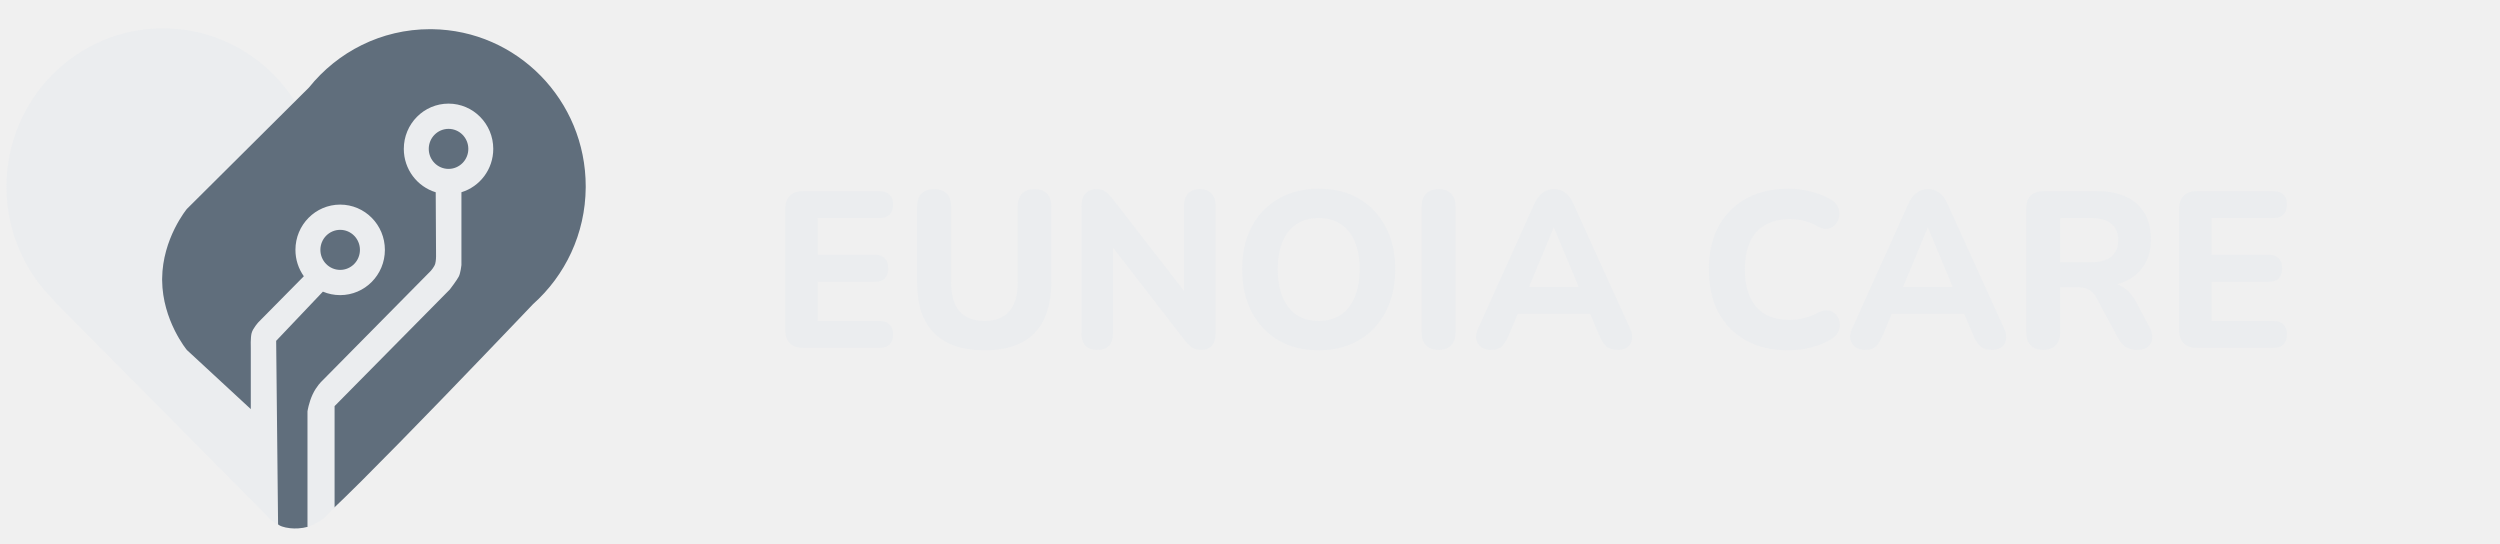
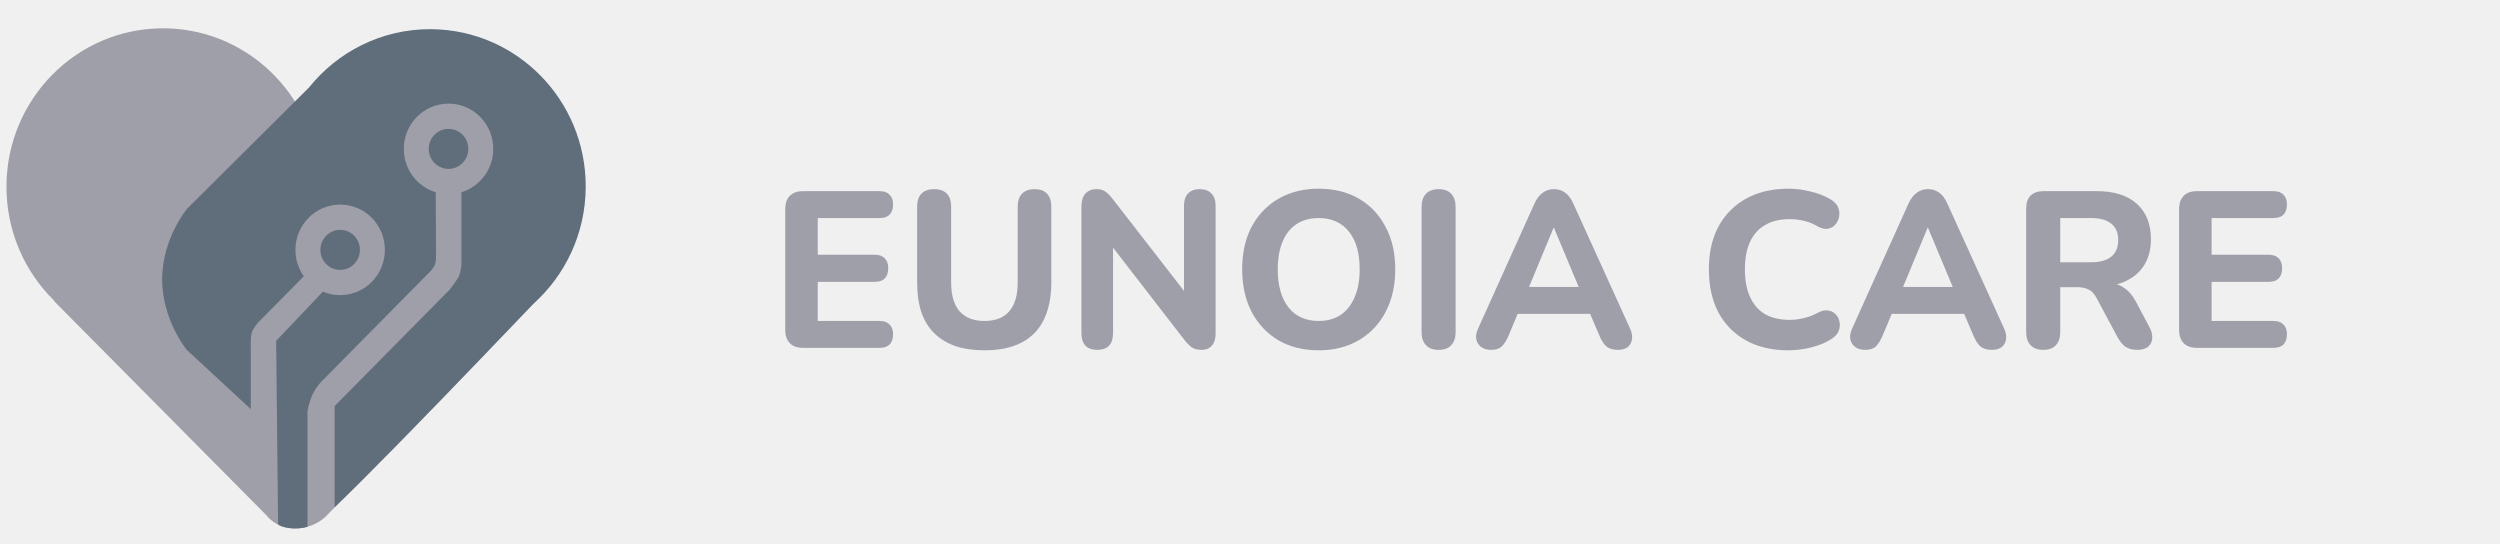
<svg xmlns="http://www.w3.org/2000/svg" width="161" height="35" viewBox="0 0 161 35" fill="none">
-   <g clip-path="url(#clip0_409_236)">
-     <path d="M10.497 1.823C15.354 1.823 19.408 5.3 20.364 9.929L30.658 4.178L34.535 19.371L20.965 33.274C20.965 33.274 20.25 34.031 18.999 34.031C17.748 34.031 17.164 33.19 17.164 33.19L3.462 19.371L3.486 19.358C1.593 17.503 0.416 14.904 0.416 12.027C0.416 6.391 4.929 1.823 10.497 1.823Z" fill="#EBEDEF" />
-     <path d="M27.824 1.88C33.301 1.95 37.72 6.453 37.72 11.999L37.72 12.07C37.7 15.064 36.39 17.75 34.325 19.589C34.164 19.758 33.988 19.943 33.798 20.142L33.183 20.786C32.02 22.003 30.509 23.579 28.932 25.211L28.253 25.913C26.549 27.671 24.816 29.444 23.399 30.857L23.12 31.135C22.48 31.77 21.914 32.323 21.456 32.755C21.514 32.694 21.547 32.658 21.547 32.658V26.154L28.969 18.642C28.97 18.641 29.44 18.025 29.55 17.801C29.661 17.577 29.716 17.072 29.716 17.072V12.38C30.902 12.019 31.766 10.906 31.766 9.588C31.766 7.978 30.476 6.673 28.886 6.673C27.295 6.673 26.005 7.978 26.005 9.588C26.005 10.908 26.872 12.022 28.06 12.382L28.082 16.512C28.082 16.512 28.082 16.792 28.027 16.988C27.972 17.184 27.751 17.436 27.75 17.437L20.716 24.557C20.716 24.557 20.384 24.865 20.134 25.398C19.885 25.93 19.802 26.49 19.802 26.491V33.919C19.814 33.92 19.827 33.921 19.84 33.921C19.416 34.04 19.008 34.052 18.68 34.016C18.475 33.994 18.297 33.953 18.163 33.906L18.137 33.896C18.069 33.871 18.008 33.842 17.96 33.809C17.943 33.798 17.925 33.785 17.908 33.768L17.785 21.95L20.795 18.782C21.137 18.926 21.513 19.006 21.907 19.006C23.497 19.006 24.787 17.701 24.787 16.091C24.787 14.481 23.497 13.176 21.907 13.176C20.316 13.176 19.026 14.481 19.026 16.091C19.026 16.726 19.227 17.313 19.567 17.791L16.649 20.744C16.649 20.744 16.289 21.137 16.206 21.445C16.123 21.754 16.151 22.398 16.151 22.398V26.346L12.046 22.55L12.038 22.543L12.034 22.538L12.031 22.534L12.03 22.533L12.029 22.532C12.029 22.531 12.028 22.531 12.028 22.531L12.025 22.527L12.011 22.509C12.005 22.502 11.998 22.492 11.989 22.481L11.96 22.442C11.927 22.399 11.883 22.339 11.832 22.266L11.779 22.188C11.639 21.98 11.457 21.685 11.271 21.318L11.234 21.243C10.845 20.453 10.454 19.342 10.442 18.059L10.441 17.998L10.442 17.936C10.454 16.653 10.845 15.542 11.234 14.751L11.271 14.677C11.457 14.309 11.639 14.014 11.779 13.807L11.832 13.729C11.883 13.655 11.927 13.596 11.96 13.552L11.989 13.514C11.998 13.502 12.005 13.493 12.011 13.485L12.025 13.467L12.028 13.464C12.029 13.463 12.029 13.463 12.029 13.463C12.029 13.463 12.029 13.463 12.029 13.463L12.034 13.457L12.036 13.454L12.043 13.447L19.899 5.635C21.737 3.344 24.547 1.879 27.695 1.879L27.824 1.88Z" fill="#606E7C" />
+   <g clip-path="url(#clip0_1_17)">
+     <path d="M10.496 1.823C15.353 1.823 19.408 5.3 20.364 9.929L30.658 4.178L34.535 19.371L20.965 33.274C20.965 33.274 20.249 34.031 18.999 34.031C17.748 34.031 17.164 33.19 17.164 33.19L3.462 19.371L3.485 19.358C1.593 17.503 0.416 14.904 0.416 12.027C0.416 6.391 4.929 1.823 10.496 1.823Z" fill="#9F9FAA" />
+     <path d="M27.824 1.88C33.301 1.95 37.72 6.453 37.72 11.999L37.72 12.07C37.699 15.064 36.39 17.75 34.324 19.589C34.164 19.758 33.987 19.943 33.797 20.142L33.182 20.786C32.019 22.003 30.508 23.579 28.931 25.211L28.252 25.913C26.549 27.671 24.815 29.444 23.399 30.857L23.12 31.135C22.48 31.77 21.914 32.323 21.456 32.755C21.513 32.694 21.547 32.658 21.547 32.658V26.154L28.968 18.642C28.97 18.641 29.439 18.025 29.55 17.801C29.661 17.577 29.716 17.072 29.716 17.072V12.38C30.902 12.019 31.766 10.906 31.766 9.588C31.766 7.978 30.476 6.673 28.886 6.673C27.295 6.673 26.005 7.978 26.005 9.588C26.005 10.908 26.872 12.022 28.06 12.382L28.082 16.512C28.082 16.512 28.082 16.792 28.027 16.988C27.972 17.184 27.751 17.436 27.75 17.437L20.716 24.557C20.716 24.557 20.383 24.865 20.134 25.398C19.885 25.93 19.802 26.49 19.802 26.491V33.919C19.814 33.92 19.827 33.921 19.84 33.921C19.416 34.04 19.008 34.052 18.68 34.016C18.475 33.994 18.297 33.953 18.163 33.906L18.137 33.896C18.069 33.871 18.007 33.842 17.96 33.809C17.943 33.798 17.925 33.785 17.908 33.768L17.785 21.95L20.795 18.782C21.137 18.926 21.513 19.006 21.907 19.006C23.497 19.006 24.787 17.701 24.787 16.091C24.787 14.481 23.497 13.176 21.907 13.176C20.316 13.176 19.026 14.481 19.026 16.091C19.026 16.726 19.227 17.313 19.567 17.791L16.649 20.744C16.649 20.744 16.289 21.137 16.206 21.445C16.123 21.754 16.151 22.398 16.151 22.398V26.346L12.046 22.55L12.038 22.543L12.034 22.538L12.031 22.534L12.03 22.533L12.029 22.532C12.028 22.531 12.028 22.531 12.028 22.531L12.025 22.527L12.011 22.509C12.005 22.502 11.997 22.492 11.989 22.481L11.959 22.442C11.926 22.399 11.883 22.339 11.832 22.266L11.778 22.188C11.639 21.98 11.456 21.685 11.271 21.318L11.234 21.243C10.845 20.453 10.454 19.342 10.441 18.059L10.441 17.998L10.441 17.936C10.454 16.653 10.845 15.542 11.234 14.751L11.271 14.677C11.456 14.309 11.639 14.014 11.778 13.807L11.832 13.729C11.883 13.655 11.926 13.596 11.959 13.552L11.989 13.514C11.997 13.502 12.005 13.493 12.011 13.485L12.025 13.467L12.028 13.464C12.028 13.463 12.029 13.463 12.029 13.463C12.029 13.463 12.029 13.463 12.029 13.463L12.034 13.457L12.036 13.454L12.043 13.447L19.899 5.635C21.737 3.344 24.547 1.879 27.695 1.879L27.824 1.88Z" fill="#606E7C" />
    <path d="M21.907 14.802C22.61 14.802 23.18 15.379 23.18 16.091C23.18 16.803 22.61 17.381 21.907 17.381C21.203 17.381 20.633 16.803 20.633 16.091C20.633 15.379 21.203 14.802 21.907 14.802Z" fill="#606E7C" />
-     <path d="M28.886 8.299C29.589 8.299 30.16 8.876 30.16 9.588C30.16 10.3 29.589 10.877 28.886 10.877C28.182 10.877 27.612 10.3 27.612 9.588C27.612 8.876 28.182 8.299 28.886 8.299Z" fill="#606E7C" />
-     <path d="M51.715 22.402C51.347 22.402 51.065 22.302 50.867 22.102C50.669 21.901 50.57 21.615 50.57 21.243V13.469C50.57 13.097 50.669 12.811 50.867 12.61C51.065 12.41 51.347 12.31 51.715 12.31H56.651C56.934 12.31 57.146 12.386 57.288 12.539C57.439 12.682 57.514 12.892 57.514 13.169C57.514 13.455 57.439 13.674 57.288 13.827C57.146 13.97 56.934 14.042 56.651 14.042H52.663V16.404H56.326C56.618 16.404 56.835 16.48 56.977 16.633C57.127 16.776 57.203 16.991 57.203 17.277C57.203 17.564 57.127 17.783 56.977 17.936C56.835 18.079 56.618 18.151 56.326 18.151H52.663V20.67H56.651C56.934 20.67 57.146 20.746 57.288 20.899C57.439 21.042 57.514 21.252 57.514 21.529C57.514 21.815 57.439 22.035 57.288 22.188C57.146 22.331 56.934 22.402 56.651 22.402H51.715ZM63.404 22.56C62.697 22.56 62.07 22.469 61.523 22.288C60.986 22.097 60.533 21.82 60.166 21.457C59.798 21.095 59.52 20.641 59.331 20.097C59.152 19.544 59.062 18.904 59.062 18.179V13.312C59.062 12.94 59.157 12.658 59.345 12.467C59.534 12.276 59.807 12.181 60.166 12.181C60.514 12.181 60.783 12.276 60.972 12.467C61.16 12.658 61.255 12.94 61.255 13.312V18.193C61.255 19.014 61.438 19.635 61.806 20.055C62.174 20.465 62.707 20.67 63.404 20.67C64.102 20.67 64.63 20.465 64.989 20.055C65.356 19.635 65.54 19.014 65.54 18.193V13.312C65.54 12.94 65.634 12.658 65.823 12.467C66.012 12.276 66.28 12.181 66.629 12.181C66.978 12.181 67.242 12.276 67.421 12.467C67.61 12.658 67.704 12.94 67.704 13.312V18.179C67.704 19.143 67.539 19.954 67.209 20.613C66.888 21.262 66.408 21.748 65.766 22.073C65.135 22.398 64.347 22.56 63.404 22.56ZM70.662 22.531C70.332 22.531 70.078 22.441 69.899 22.259C69.729 22.068 69.644 21.801 69.644 21.457V13.297C69.644 12.935 69.729 12.658 69.899 12.467C70.078 12.276 70.314 12.181 70.606 12.181C70.861 12.181 71.054 12.233 71.186 12.338C71.327 12.434 71.487 12.596 71.667 12.825L76.631 19.224H76.249V13.24C76.249 12.906 76.334 12.649 76.504 12.467C76.683 12.276 76.938 12.181 77.268 12.181C77.598 12.181 77.847 12.276 78.017 12.467C78.196 12.649 78.286 12.906 78.286 13.24V21.5C78.286 21.815 78.206 22.068 78.046 22.259C77.885 22.441 77.668 22.531 77.395 22.531C77.131 22.531 76.919 22.479 76.758 22.374C76.608 22.269 76.442 22.102 76.263 21.873L71.313 15.473H71.681V21.457C71.681 21.801 71.596 22.068 71.426 22.259C71.257 22.441 71.002 22.531 70.662 22.531ZM84.918 22.56C83.938 22.56 83.075 22.345 82.33 21.916C81.595 21.477 81.019 20.866 80.605 20.083C80.199 19.3 79.996 18.389 79.996 17.349C79.996 16.557 80.109 15.846 80.336 15.216C80.571 14.576 80.906 14.032 81.34 13.584C81.774 13.126 82.292 12.773 82.896 12.524C83.509 12.276 84.183 12.152 84.918 12.152C85.918 12.152 86.785 12.367 87.521 12.796C88.256 13.226 88.826 13.832 89.232 14.614C89.647 15.387 89.854 16.294 89.854 17.334C89.854 18.127 89.737 18.842 89.501 19.482C89.265 20.121 88.931 20.67 88.497 21.128C88.063 21.586 87.544 21.939 86.941 22.188C86.337 22.436 85.663 22.56 84.918 22.56ZM84.918 20.67C85.475 20.67 85.946 20.541 86.333 20.284C86.729 20.016 87.03 19.635 87.238 19.138C87.455 18.633 87.563 18.036 87.563 17.349C87.563 16.299 87.332 15.488 86.87 14.915C86.408 14.333 85.757 14.042 84.918 14.042C84.371 14.042 83.9 14.171 83.504 14.428C83.108 14.686 82.806 15.063 82.599 15.559C82.391 16.056 82.288 16.652 82.288 17.349C82.288 18.389 82.519 19.205 82.981 19.797C83.443 20.379 84.088 20.67 84.918 20.67ZM92.653 22.531C92.295 22.531 92.022 22.431 91.833 22.23C91.644 22.03 91.55 21.748 91.55 21.386V13.326C91.55 12.963 91.644 12.682 91.833 12.481C92.022 12.281 92.295 12.181 92.653 12.181C93.002 12.181 93.271 12.281 93.459 12.481C93.648 12.682 93.742 12.963 93.742 13.326V21.386C93.742 21.748 93.648 22.03 93.459 22.23C93.281 22.431 93.012 22.531 92.653 22.531ZM96.032 22.531C95.768 22.531 95.551 22.469 95.381 22.345C95.221 22.221 95.118 22.054 95.07 21.844C95.033 21.634 95.075 21.4 95.197 21.142L98.818 13.111C98.969 12.787 99.148 12.553 99.355 12.41C99.563 12.257 99.803 12.181 100.077 12.181C100.351 12.181 100.591 12.257 100.798 12.41C101.006 12.553 101.18 12.787 101.321 13.111L104.97 21.142C105.093 21.4 105.136 21.639 105.098 21.858C105.069 22.068 104.976 22.235 104.815 22.359C104.655 22.474 104.447 22.531 104.192 22.531C103.872 22.531 103.622 22.455 103.443 22.302C103.273 22.149 103.123 21.911 102.99 21.586L102.142 19.596L103.019 20.212H97.121L97.998 19.596L97.163 21.586C97.022 21.92 96.871 22.164 96.71 22.316C96.56 22.459 96.334 22.531 96.032 22.531ZM100.048 14.672L98.238 19.038L97.856 18.48H102.283L101.901 19.038L100.077 14.672H100.048ZM115.186 22.56C114.111 22.56 113.191 22.345 112.428 21.916C111.664 21.486 111.074 20.885 110.66 20.112C110.254 19.329 110.051 18.408 110.051 17.349C110.051 16.557 110.165 15.846 110.391 15.216C110.627 14.576 110.966 14.032 111.409 13.584C111.852 13.126 112.39 12.773 113.022 12.524C113.663 12.276 114.384 12.152 115.186 12.152C115.657 12.152 116.133 12.214 116.614 12.338C117.105 12.453 117.529 12.62 117.887 12.839C118.123 12.973 118.283 13.14 118.368 13.34C118.453 13.541 118.477 13.741 118.439 13.942C118.41 14.142 118.33 14.314 118.198 14.457C118.075 14.6 117.92 14.691 117.731 14.729C117.543 14.767 117.331 14.724 117.095 14.6C116.812 14.428 116.515 14.304 116.204 14.228C115.893 14.152 115.577 14.113 115.256 14.113C114.624 14.113 114.092 14.242 113.658 14.5C113.234 14.748 112.913 15.111 112.696 15.588C112.48 16.065 112.371 16.652 112.371 17.349C112.371 18.036 112.48 18.623 112.696 19.11C112.913 19.596 113.234 19.969 113.658 20.226C114.092 20.474 114.624 20.599 115.256 20.599C115.558 20.599 115.865 20.56 116.176 20.484C116.497 20.408 116.802 20.288 117.095 20.126C117.34 20.002 117.557 19.959 117.746 19.997C117.944 20.026 118.104 20.112 118.227 20.255C118.358 20.389 118.439 20.551 118.467 20.742C118.505 20.933 118.486 21.123 118.41 21.314C118.335 21.505 118.194 21.667 117.986 21.801C117.637 22.04 117.208 22.226 116.699 22.359C116.19 22.493 115.685 22.56 115.186 22.56ZM120.12 22.531C119.857 22.531 119.639 22.469 119.469 22.345C119.309 22.221 119.206 22.054 119.158 21.844C119.121 21.634 119.164 21.4 119.286 21.142L122.906 13.111C123.057 12.787 123.237 12.553 123.444 12.41C123.651 12.257 123.892 12.181 124.165 12.181C124.439 12.181 124.68 12.257 124.886 12.41C125.094 12.553 125.268 12.787 125.41 13.111L129.059 21.142C129.182 21.4 129.224 21.639 129.186 21.858C129.158 22.068 129.064 22.235 128.903 22.359C128.743 22.474 128.535 22.531 128.281 22.531C127.961 22.531 127.711 22.455 127.531 22.302C127.362 22.149 127.211 21.911 127.079 21.586L126.23 19.596L127.107 20.212H121.209L122.086 19.596L121.251 21.586C121.11 21.92 120.96 22.164 120.799 22.316C120.649 22.459 120.422 22.531 120.12 22.531ZM124.137 14.672L122.326 19.038L121.945 18.48H126.371L125.99 19.038L124.165 14.672H124.137ZM131.59 22.531C131.232 22.531 130.958 22.431 130.769 22.23C130.581 22.03 130.486 21.748 130.486 21.386V13.441C130.486 13.068 130.581 12.787 130.769 12.596C130.967 12.405 131.246 12.31 131.604 12.31H135.041C136.154 12.31 137.012 12.582 137.615 13.126C138.219 13.67 138.52 14.428 138.52 15.402C138.52 16.032 138.384 16.576 138.11 17.034C137.837 17.492 137.441 17.845 136.922 18.093C136.413 18.341 135.786 18.465 135.041 18.465L135.154 18.222H135.734C136.13 18.222 136.474 18.322 136.766 18.523C137.068 18.713 137.328 19.009 137.544 19.41L138.421 21.057C138.554 21.295 138.615 21.529 138.605 21.758C138.596 21.987 138.511 22.173 138.35 22.316C138.19 22.459 137.954 22.531 137.643 22.531C137.332 22.531 137.077 22.464 136.879 22.331C136.691 22.197 136.521 21.992 136.37 21.715L135.012 19.181C134.871 18.914 134.697 18.733 134.489 18.637C134.291 18.542 134.046 18.494 133.754 18.494H132.679V21.386C132.679 21.748 132.585 22.03 132.396 22.23C132.217 22.431 131.948 22.531 131.59 22.531ZM132.679 16.891H134.645C135.23 16.891 135.668 16.771 135.96 16.533C136.262 16.294 136.413 15.936 136.413 15.459C136.413 14.991 136.262 14.638 135.96 14.4C135.668 14.161 135.23 14.042 134.645 14.042H132.679V16.891ZM141.48 22.402C141.113 22.402 140.83 22.302 140.632 22.102C140.434 21.901 140.335 21.615 140.335 21.243V13.469C140.335 13.097 140.434 12.811 140.632 12.61C140.83 12.41 141.113 12.31 141.48 12.31H146.417C146.699 12.31 146.912 12.386 147.053 12.539C147.204 12.682 147.279 12.892 147.279 13.169C147.279 13.455 147.204 13.674 147.053 13.827C146.912 13.97 146.699 14.042 146.417 14.042H142.428V16.404H146.091C146.384 16.404 146.6 16.48 146.742 16.633C146.893 16.776 146.968 16.991 146.968 17.277C146.968 17.564 146.893 17.783 146.742 17.936C146.6 18.079 146.384 18.151 146.091 18.151H142.428V20.67H146.417C146.699 20.67 146.912 20.746 147.053 20.899C147.204 21.042 147.279 21.252 147.279 21.529C147.279 21.815 147.204 22.035 147.053 22.188C146.912 22.331 146.699 22.402 146.417 22.402H141.48Z" fill="#EBEDEF" />
+     <path d="M28.886 8.299C29.589 8.299 30.159 8.876 30.159 9.588C30.159 10.3 29.589 10.877 28.886 10.877C28.182 10.877 27.611 10.3 27.611 9.588C27.611 8.876 28.182 8.299 28.886 8.299Z" fill="#606E7C" />
+     <path d="M51.715 22.402C51.347 22.402 51.064 22.302 50.866 22.102C50.668 21.901 50.569 21.615 50.569 21.243V13.469C50.569 13.097 50.668 12.811 50.866 12.61C51.064 12.41 51.347 12.31 51.715 12.31H56.651C56.934 12.31 57.146 12.386 57.288 12.539C57.438 12.682 57.514 12.892 57.514 13.169C57.514 13.455 57.438 13.674 57.288 13.827C57.146 13.97 56.934 14.042 56.651 14.042H52.663V16.404H56.326C56.618 16.404 56.835 16.48 56.976 16.633C57.127 16.776 57.203 16.991 57.203 17.277C57.203 17.564 57.127 17.783 56.976 17.936C56.835 18.079 56.618 18.151 56.326 18.151H52.663V20.67H56.651C56.934 20.67 57.146 20.746 57.288 20.899C57.438 21.042 57.514 21.252 57.514 21.529C57.514 21.815 57.438 22.035 57.288 22.188C57.146 22.331 56.934 22.402 56.651 22.402H51.715ZM63.404 22.56C62.697 22.56 62.07 22.469 61.523 22.288C60.986 22.097 60.533 21.82 60.165 21.457C59.798 21.095 59.519 20.641 59.331 20.097C59.152 19.544 59.062 18.904 59.062 18.179V13.312C59.062 12.94 59.156 12.658 59.345 12.467C59.534 12.276 59.807 12.181 60.165 12.181C60.514 12.181 60.783 12.276 60.972 12.467C61.16 12.658 61.254 12.94 61.254 13.312V18.193C61.254 19.014 61.438 19.635 61.806 20.055C62.174 20.465 62.706 20.67 63.404 20.67C64.102 20.67 64.63 20.465 64.988 20.055C65.356 19.635 65.54 19.014 65.54 18.193V13.312C65.54 12.94 65.634 12.658 65.823 12.467C66.011 12.276 66.28 12.181 66.629 12.181C66.978 12.181 67.242 12.276 67.421 12.467C67.61 12.658 67.704 12.94 67.704 13.312V18.179C67.704 19.143 67.539 19.954 67.209 20.613C66.888 21.262 66.407 21.748 65.766 22.073C65.135 22.398 64.347 22.56 63.404 22.56ZM70.662 22.531C70.332 22.531 70.078 22.441 69.898 22.259C69.729 22.068 69.644 21.801 69.644 21.457V13.297C69.644 12.935 69.729 12.658 69.898 12.467C70.078 12.276 70.313 12.181 70.606 12.181C70.86 12.181 71.053 12.233 71.186 12.338C71.327 12.434 71.487 12.596 71.666 12.825L76.631 19.224H76.249V13.24C76.249 12.906 76.334 12.649 76.504 12.467C76.683 12.276 76.937 12.181 77.267 12.181C77.597 12.181 77.847 12.276 78.017 12.467C78.196 12.649 78.286 12.906 78.286 13.24V21.5C78.286 21.815 78.206 22.068 78.045 22.259C77.885 22.441 77.668 22.531 77.395 22.531C77.131 22.531 76.918 22.479 76.758 22.374C76.607 22.269 76.442 22.102 76.263 21.873L71.313 15.473H71.681V21.457C71.681 21.801 71.596 22.068 71.426 22.259C71.256 22.441 71.002 22.531 70.662 22.531ZM84.918 22.56C83.937 22.56 83.075 22.345 82.33 21.916C81.594 21.477 81.019 20.866 80.604 20.083C80.199 19.3 79.996 18.389 79.996 17.349C79.996 16.557 80.109 15.846 80.335 15.216C80.571 14.576 80.906 14.032 81.34 13.584C81.773 13.126 82.292 12.773 82.895 12.524C83.508 12.276 84.183 12.152 84.918 12.152C85.918 12.152 86.785 12.367 87.52 12.796C88.256 13.226 88.826 13.832 89.232 14.614C89.646 15.387 89.854 16.294 89.854 17.334C89.854 18.127 89.737 18.842 89.501 19.482C89.264 20.121 88.93 20.67 88.496 21.128C88.063 21.586 87.544 21.939 86.941 22.188C86.337 22.436 85.663 22.56 84.918 22.56ZM84.918 20.67C85.474 20.67 85.946 20.541 86.332 20.284C86.728 20.016 87.03 19.635 87.238 19.138C87.454 18.633 87.563 18.036 87.563 17.349C87.563 16.299 87.332 15.488 86.87 14.915C86.408 14.333 85.757 14.042 84.918 14.042C84.371 14.042 83.9 14.171 83.504 14.428C83.108 14.686 82.806 15.063 82.599 15.559C82.391 16.056 82.287 16.652 82.287 17.349C82.287 18.389 82.518 19.205 82.98 19.797C83.442 20.379 84.088 20.67 84.918 20.67ZM92.653 22.531C92.295 22.531 92.022 22.431 91.832 22.23C91.644 22.03 91.55 21.748 91.55 21.386V13.326C91.55 12.963 91.644 12.682 91.832 12.481C92.022 12.281 92.295 12.181 92.653 12.181C93.002 12.181 93.271 12.281 93.459 12.481C93.648 12.682 93.742 12.963 93.742 13.326V21.386C93.742 21.748 93.648 22.03 93.459 22.23C93.28 22.431 93.012 22.531 92.653 22.531ZM96.031 22.531C95.768 22.531 95.55 22.469 95.381 22.345C95.221 22.221 95.117 22.054 95.07 21.844C95.032 21.634 95.075 21.4 95.197 21.142L98.818 13.111C98.969 12.787 99.148 12.553 99.355 12.41C99.563 12.257 99.803 12.181 100.076 12.181C100.35 12.181 100.591 12.257 100.798 12.41C101.006 12.553 101.18 12.787 101.321 13.111L104.97 21.142C105.093 21.4 105.135 21.639 105.097 21.858C105.069 22.068 104.975 22.235 104.815 22.359C104.655 22.474 104.447 22.531 104.192 22.531C103.872 22.531 103.622 22.455 103.443 22.302C103.273 22.149 103.123 21.911 102.99 21.586L102.141 19.596L103.018 20.212H97.12L97.997 19.596L97.163 21.586C97.021 21.92 96.871 22.164 96.71 22.316C96.56 22.459 96.334 22.531 96.031 22.531ZM100.048 14.672L98.238 19.038L97.856 18.48H102.283L101.901 19.038L100.076 14.672H100.048ZM115.185 22.56C114.11 22.56 113.191 22.345 112.427 21.916C111.664 21.486 111.074 20.885 110.659 20.112C110.254 19.329 110.051 18.408 110.051 17.349C110.051 16.557 110.164 15.846 110.391 15.216C110.627 14.576 110.966 14.032 111.409 13.584C111.852 13.126 112.389 12.773 113.021 12.524C113.662 12.276 114.384 12.152 115.185 12.152C115.657 12.152 116.133 12.214 116.614 12.338C117.105 12.453 117.529 12.62 117.887 12.839C118.123 12.973 118.283 13.14 118.368 13.34C118.453 13.541 118.476 13.741 118.438 13.942C118.41 14.142 118.33 14.314 118.198 14.457C118.075 14.6 117.92 14.691 117.731 14.729C117.543 14.767 117.331 14.724 117.095 14.6C116.812 14.428 116.515 14.304 116.204 14.228C115.893 14.152 115.577 14.113 115.256 14.113C114.624 14.113 114.092 14.242 113.658 14.5C113.234 14.748 112.913 15.111 112.696 15.588C112.48 16.065 112.371 16.652 112.371 17.349C112.371 18.036 112.48 18.623 112.696 19.11C112.913 19.596 113.234 19.969 113.658 20.226C114.092 20.474 114.624 20.599 115.256 20.599C115.558 20.599 115.864 20.56 116.175 20.484C116.496 20.408 116.802 20.288 117.095 20.126C117.34 20.002 117.557 19.959 117.745 19.997C117.943 20.026 118.103 20.112 118.226 20.255C118.358 20.389 118.438 20.551 118.467 20.742C118.505 20.933 118.485 21.123 118.41 21.314C118.335 21.505 118.194 21.667 117.986 21.801C117.637 22.04 117.208 22.226 116.699 22.359C116.19 22.493 115.685 22.56 115.185 22.56ZM120.12 22.531C119.856 22.531 119.639 22.469 119.469 22.345C119.309 22.221 119.206 22.054 119.158 21.844C119.121 21.634 119.163 21.4 119.285 21.142L122.906 13.111C123.057 12.787 123.237 12.553 123.444 12.41C123.651 12.257 123.892 12.181 124.165 12.181C124.439 12.181 124.679 12.257 124.886 12.41C125.094 12.553 125.268 12.787 125.409 13.111L129.059 21.142C129.181 21.4 129.224 21.639 129.186 21.858C129.158 22.068 129.064 22.235 128.903 22.359C128.743 22.474 128.535 22.531 128.281 22.531C127.961 22.531 127.71 22.455 127.531 22.302C127.361 22.149 127.211 21.911 127.078 21.586L126.23 19.596L127.107 20.212H121.209L122.086 19.596L121.251 21.586C121.11 21.92 120.96 22.164 120.799 22.316C120.648 22.459 120.422 22.531 120.12 22.531ZM124.137 14.672L122.326 19.038L121.944 18.48H126.371L125.989 19.038L124.165 14.672H124.137ZM131.589 22.531C131.231 22.531 130.958 22.431 130.769 22.23C130.581 22.03 130.486 21.748 130.486 21.386V13.441C130.486 13.068 130.581 12.787 130.769 12.596C130.967 12.405 131.246 12.31 131.604 12.31H135.04C136.153 12.31 137.012 12.582 137.615 13.126C138.218 13.67 138.52 14.428 138.52 15.402C138.52 16.032 138.384 16.576 138.11 17.034C137.836 17.492 137.44 17.845 136.922 18.093C136.412 18.341 135.786 18.465 135.04 18.465L135.154 18.222H135.733C136.129 18.222 136.474 18.322 136.766 18.523C137.068 18.713 137.327 19.009 137.544 19.41L138.421 21.057C138.553 21.295 138.614 21.529 138.605 21.758C138.596 21.987 138.511 22.173 138.35 22.316C138.19 22.459 137.954 22.531 137.643 22.531C137.332 22.531 137.077 22.464 136.879 22.331C136.691 22.197 136.521 21.992 136.37 21.715L135.012 19.181C134.871 18.914 134.697 18.733 134.489 18.637C134.291 18.542 134.046 18.494 133.753 18.494H132.678V21.386C132.678 21.748 132.585 22.03 132.396 22.23C132.217 22.431 131.948 22.531 131.589 22.531ZM132.678 16.891H134.644C135.23 16.891 135.668 16.771 135.96 16.533C136.262 16.294 136.412 15.936 136.412 15.459C136.412 14.991 136.262 14.638 135.96 14.4C135.668 14.161 135.23 14.042 134.644 14.042H132.678V16.891ZM141.48 22.402C141.112 22.402 140.83 22.302 140.632 22.102C140.434 21.901 140.335 21.615 140.335 21.243V13.469C140.335 13.097 140.434 12.811 140.632 12.61C140.83 12.41 141.112 12.31 141.48 12.31H146.416C146.699 12.31 146.911 12.386 147.053 12.539C147.204 12.682 147.279 12.892 147.279 13.169C147.279 13.455 147.204 13.674 147.053 13.827C146.911 13.97 146.699 14.042 146.416 14.042H142.428V16.404H146.091C146.384 16.404 146.6 16.48 146.742 16.633C146.893 16.776 146.968 16.991 146.968 17.277C146.968 17.564 146.893 17.783 146.742 17.936C146.6 18.079 146.384 18.151 146.091 18.151H142.428V20.67H146.416C146.699 20.67 146.911 20.746 147.053 20.899C147.204 21.042 147.279 21.252 147.279 21.529C147.279 21.815 147.204 22.035 147.053 22.188C146.911 22.331 146.699 22.402 146.416 22.402H141.48Z" fill="#9F9FAA" />
  </g>
  <defs>
-     <clipPath id="clip0_409_236">
-       <rect width="160" height="34" fill="white" transform="translate(0.416016 0.928589)" />
+     <clipPath id="clip0_1_17">
+       <rect width="160" height="34" fill="white" transform="translate(0.415894 0.928589)" />
    </clipPath>
  </defs>
</svg>
